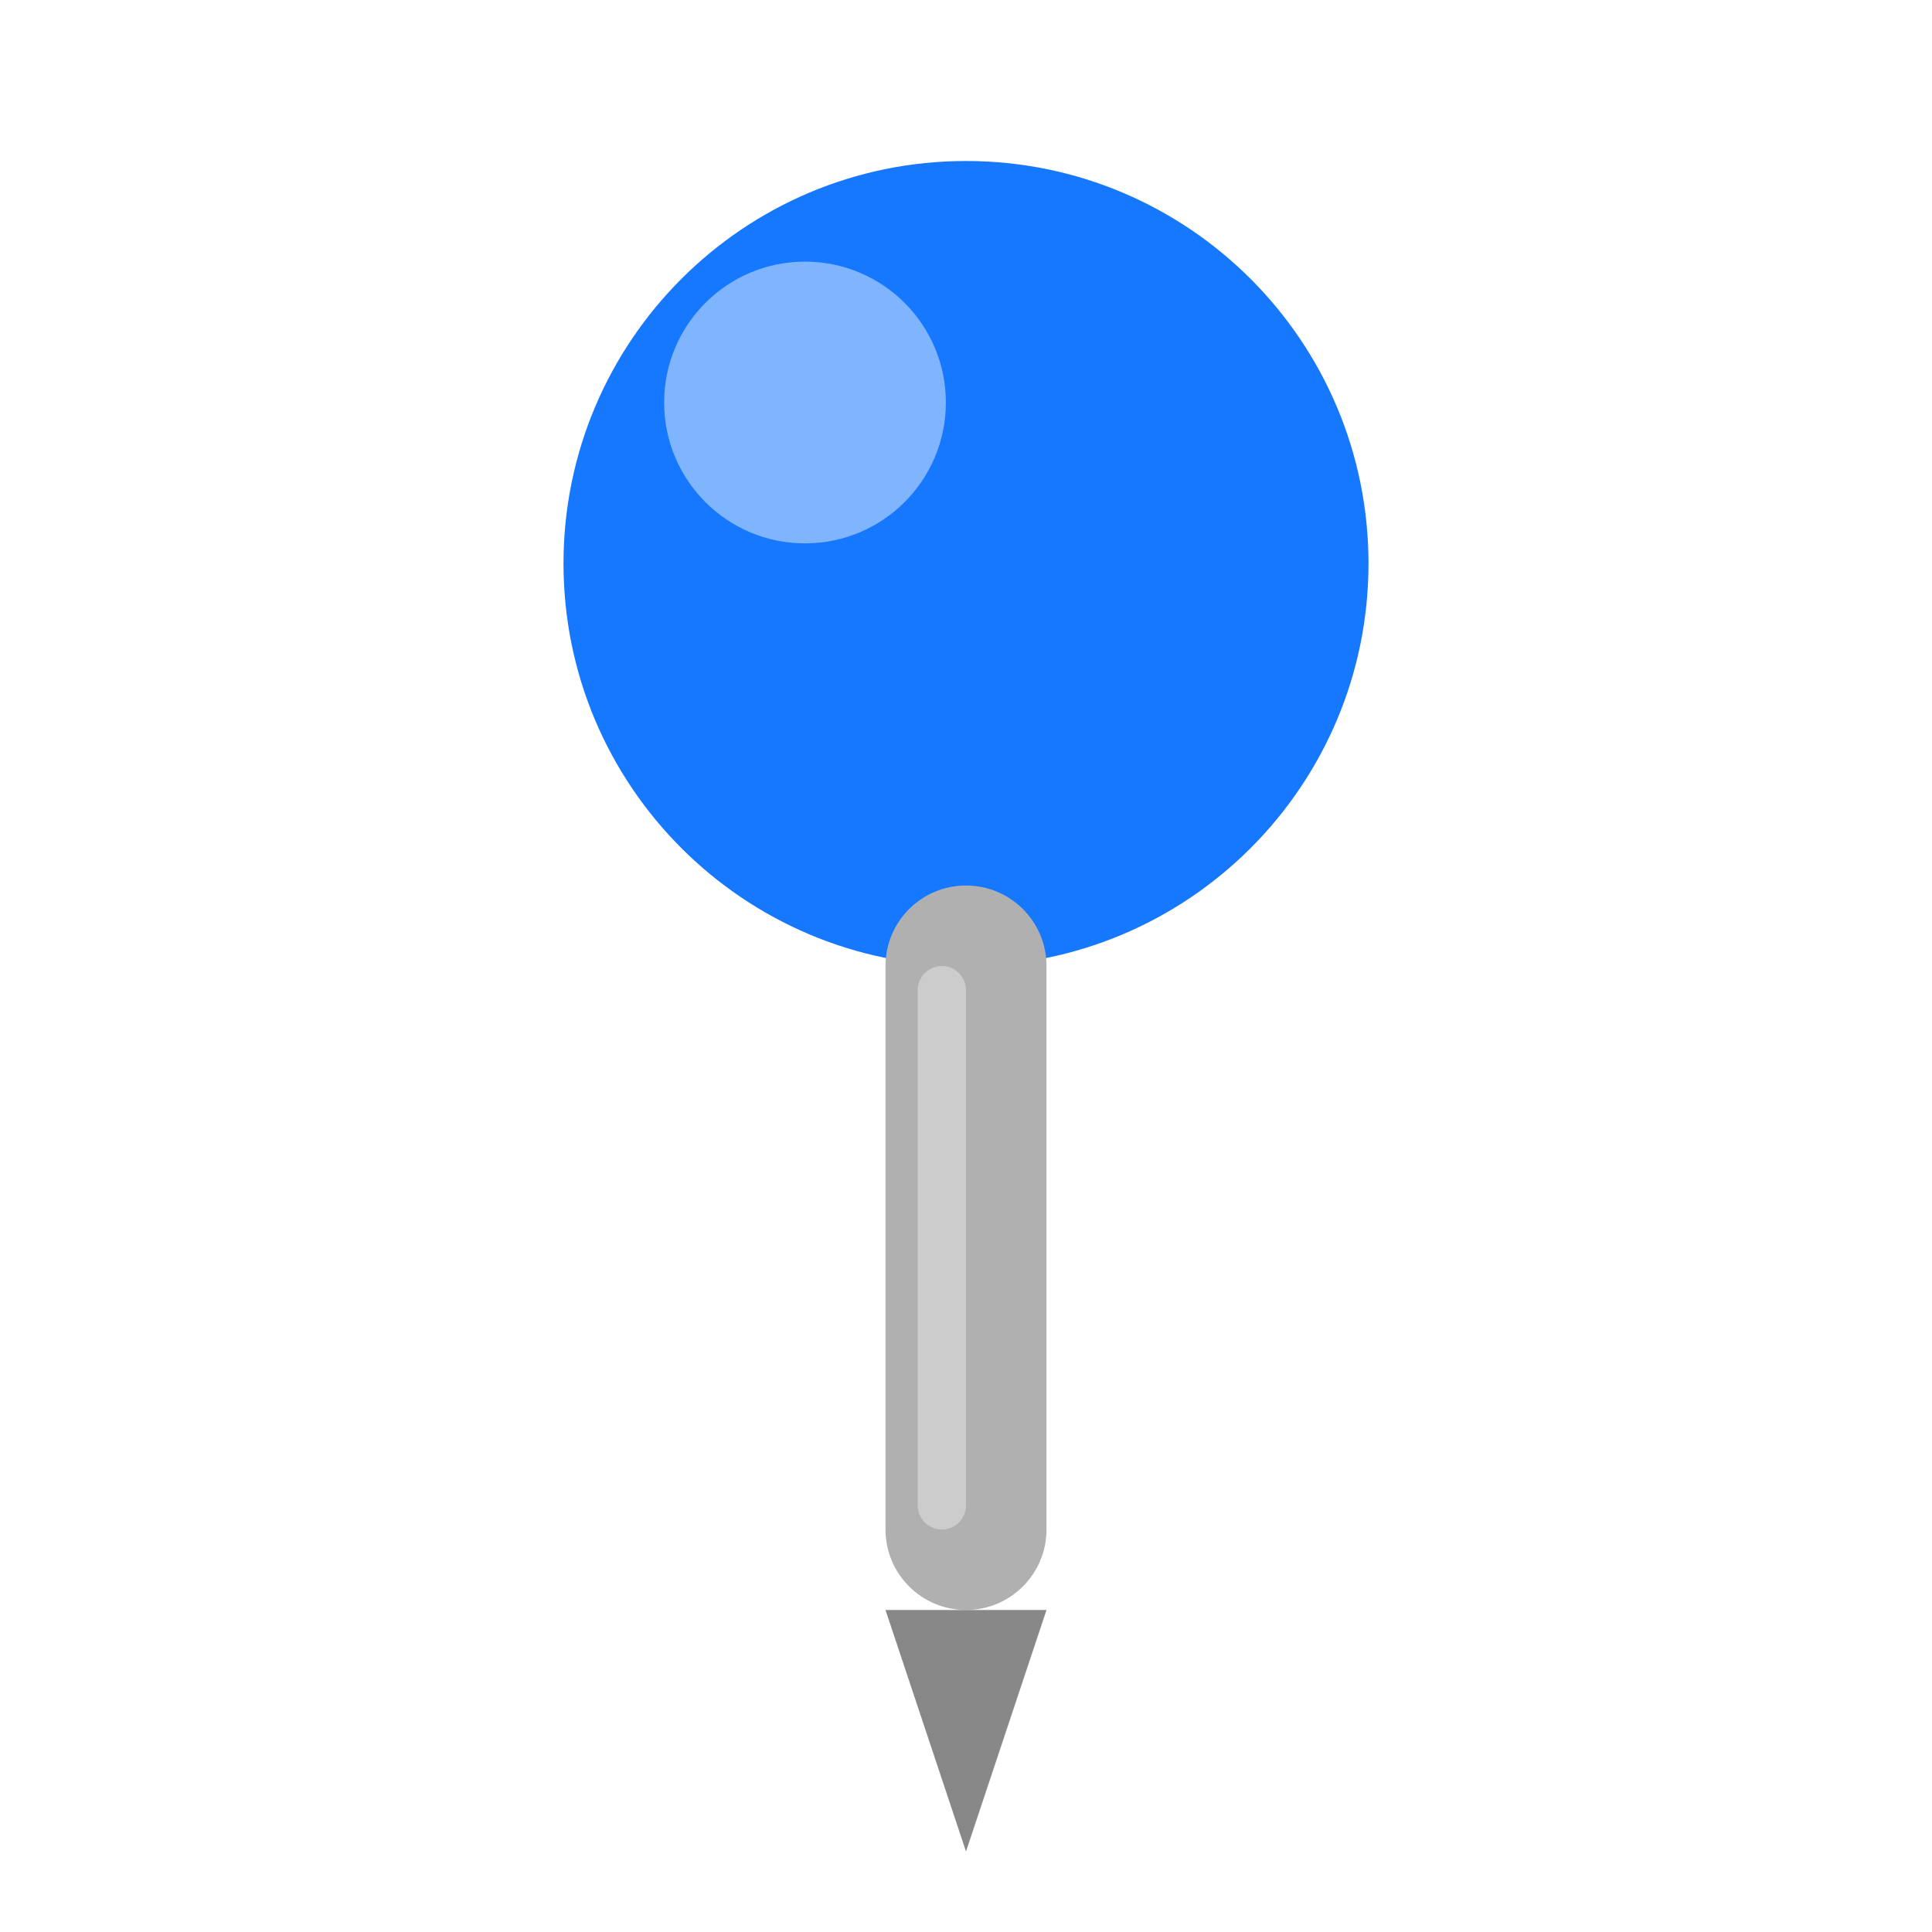
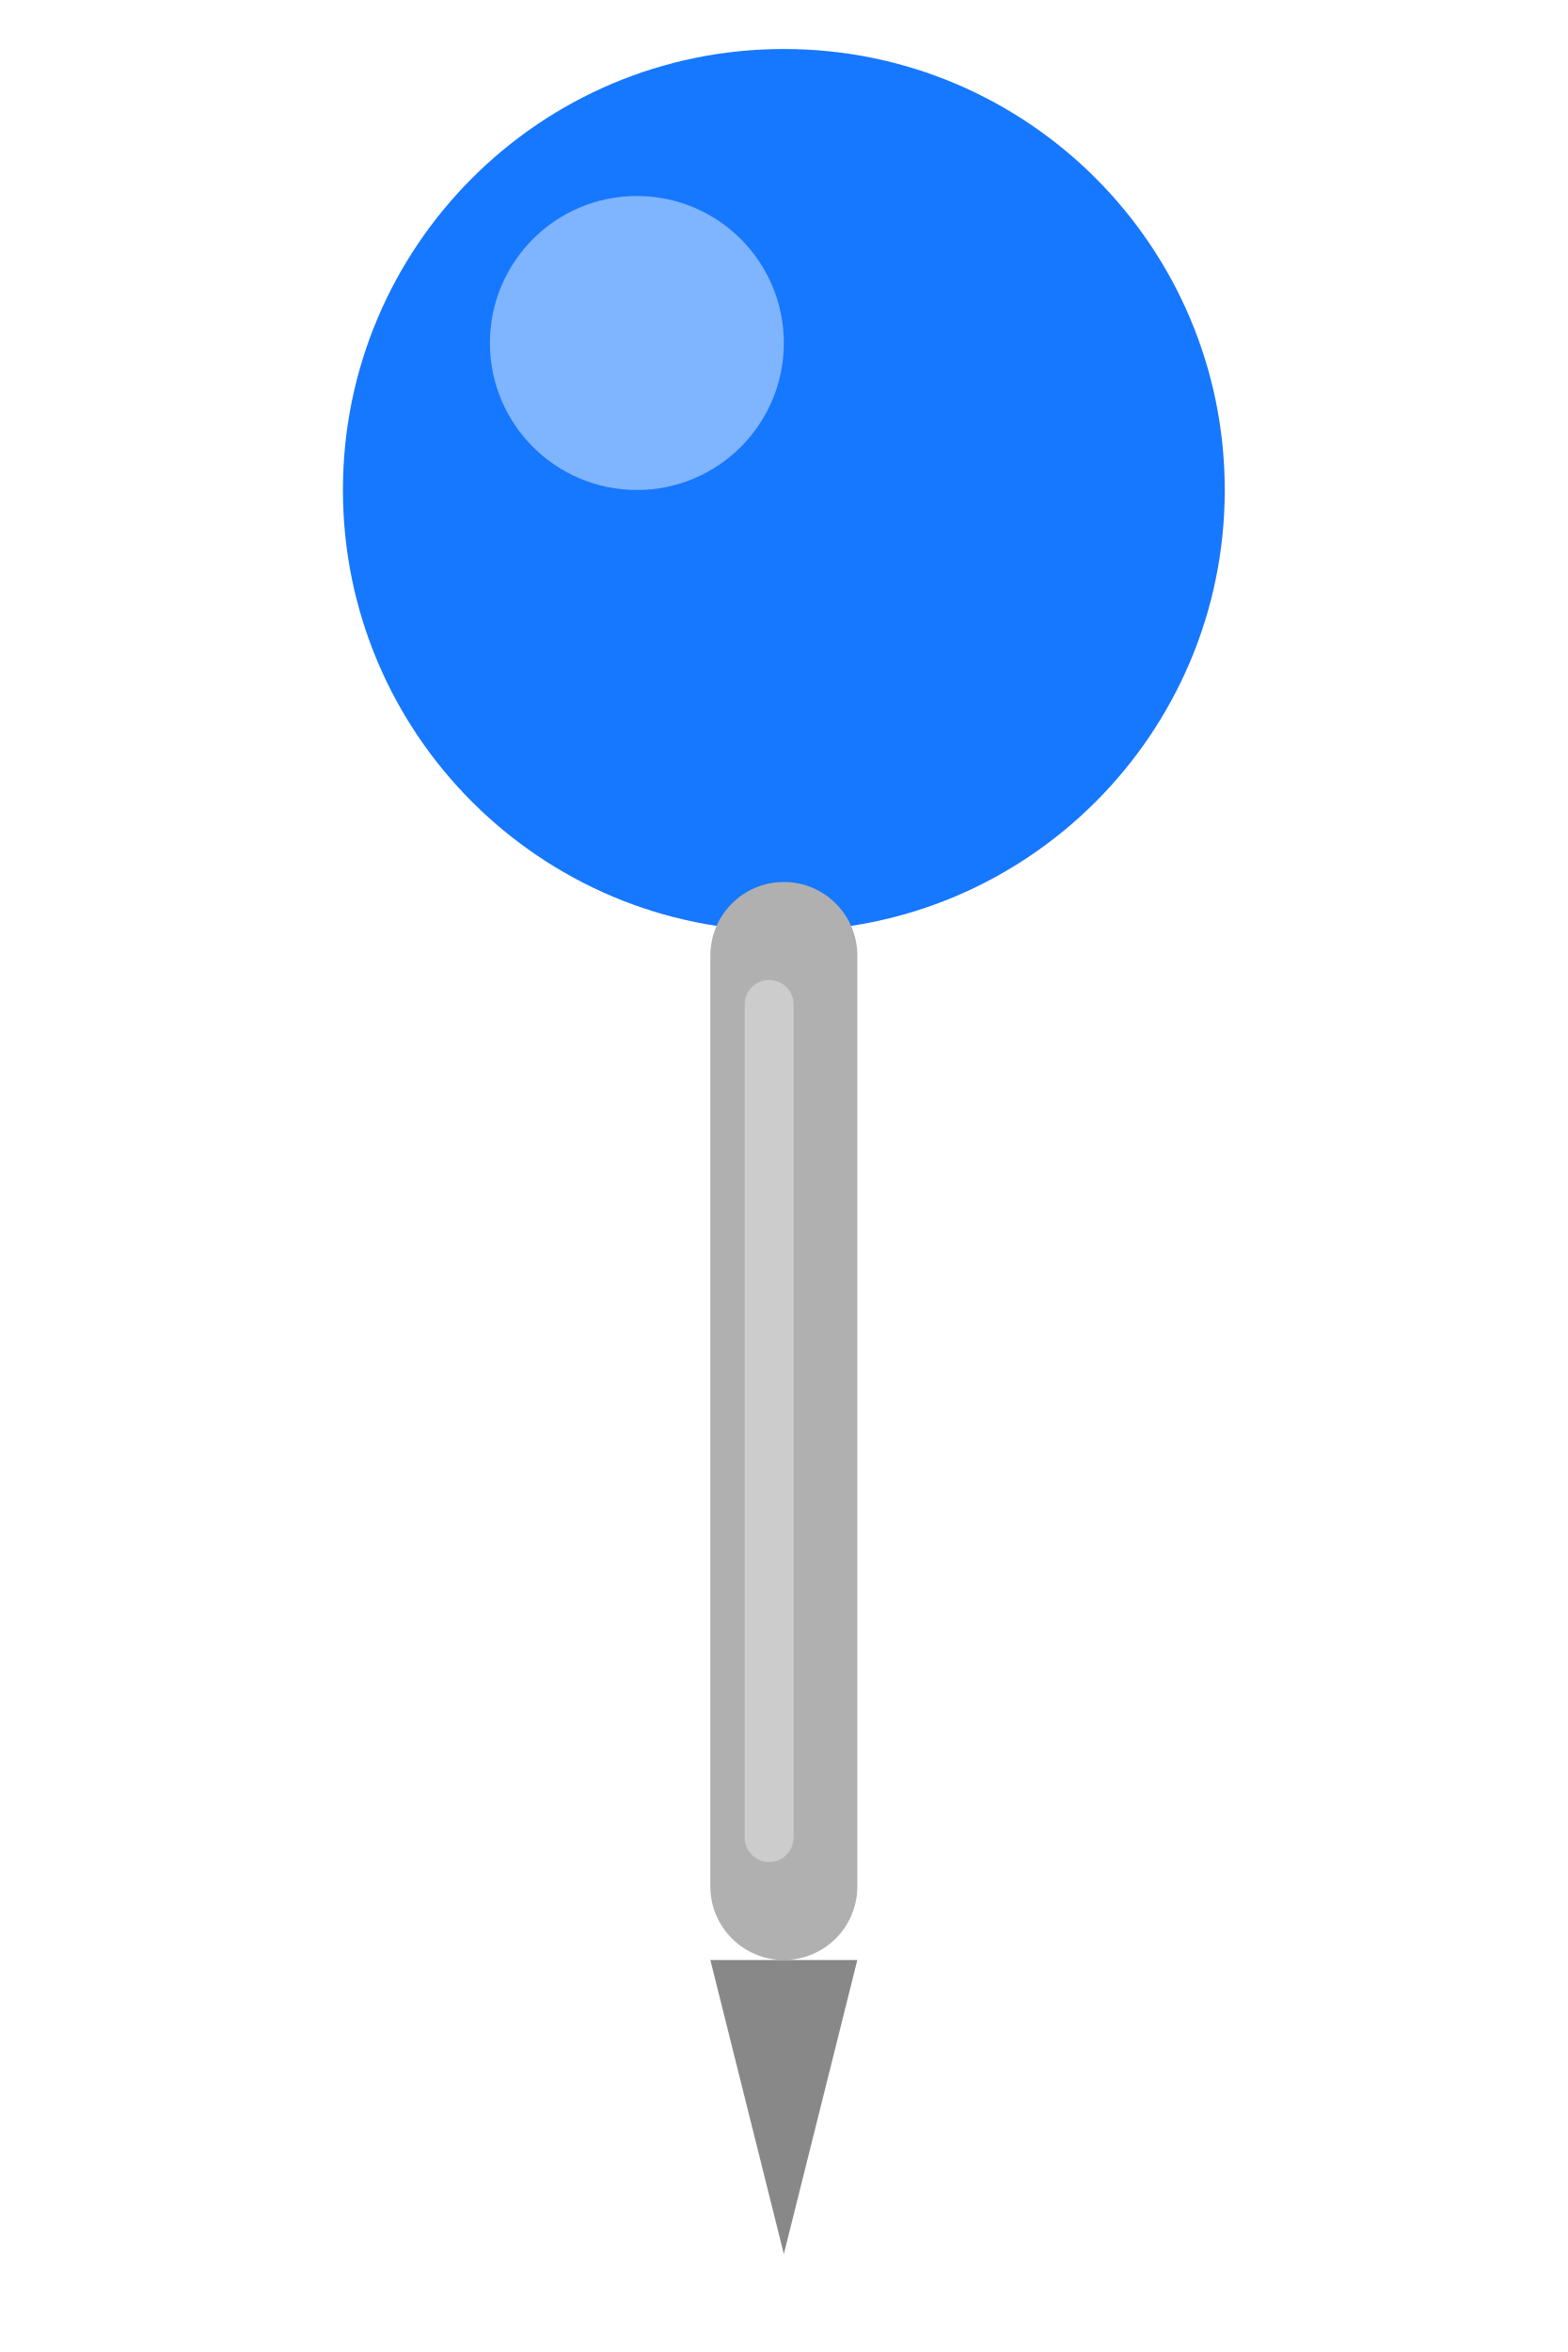
- <svg xmlns="http://www.w3.org/2000/svg" viewBox="0 0 48 48" width="48" height="48">
-   <circle cx="24" cy="14" r="10" fill="#1677ff" />
-   <circle cx="20" cy="10" r="3.5" fill="rgba(255,255,255,0.45)" />
-   <rect x="22" y="22" width="4" height="18" rx="2" fill="#b0b0b0" />
-   <rect x="22.8" y="24" width="1.2" height="14" rx="0.6" fill="rgba(255,255,255,0.35)" />
-   <polygon points="22,40 26,40 24,46" fill="#888" />
+ <svg xmlns="http://www.w3.org/2000/svg" viewBox="0 0 32 48" width="32" height="48">
+   <circle cx="16" cy="10" r="9" fill="#1677ff" />
+   <circle cx="13" cy="7" r="3" fill="rgba(255,255,255,0.45)" />
+   <rect x="14.5" y="18" width="3" height="22" rx="1.5" fill="#b0b0b0" />
+   <rect x="15.2" y="20" width="1" height="18" rx="0.5" fill="rgba(255,255,255,0.35)" />
+   <polygon points="14.5,40 17.5,40 16,46" fill="#888" />
</svg>
